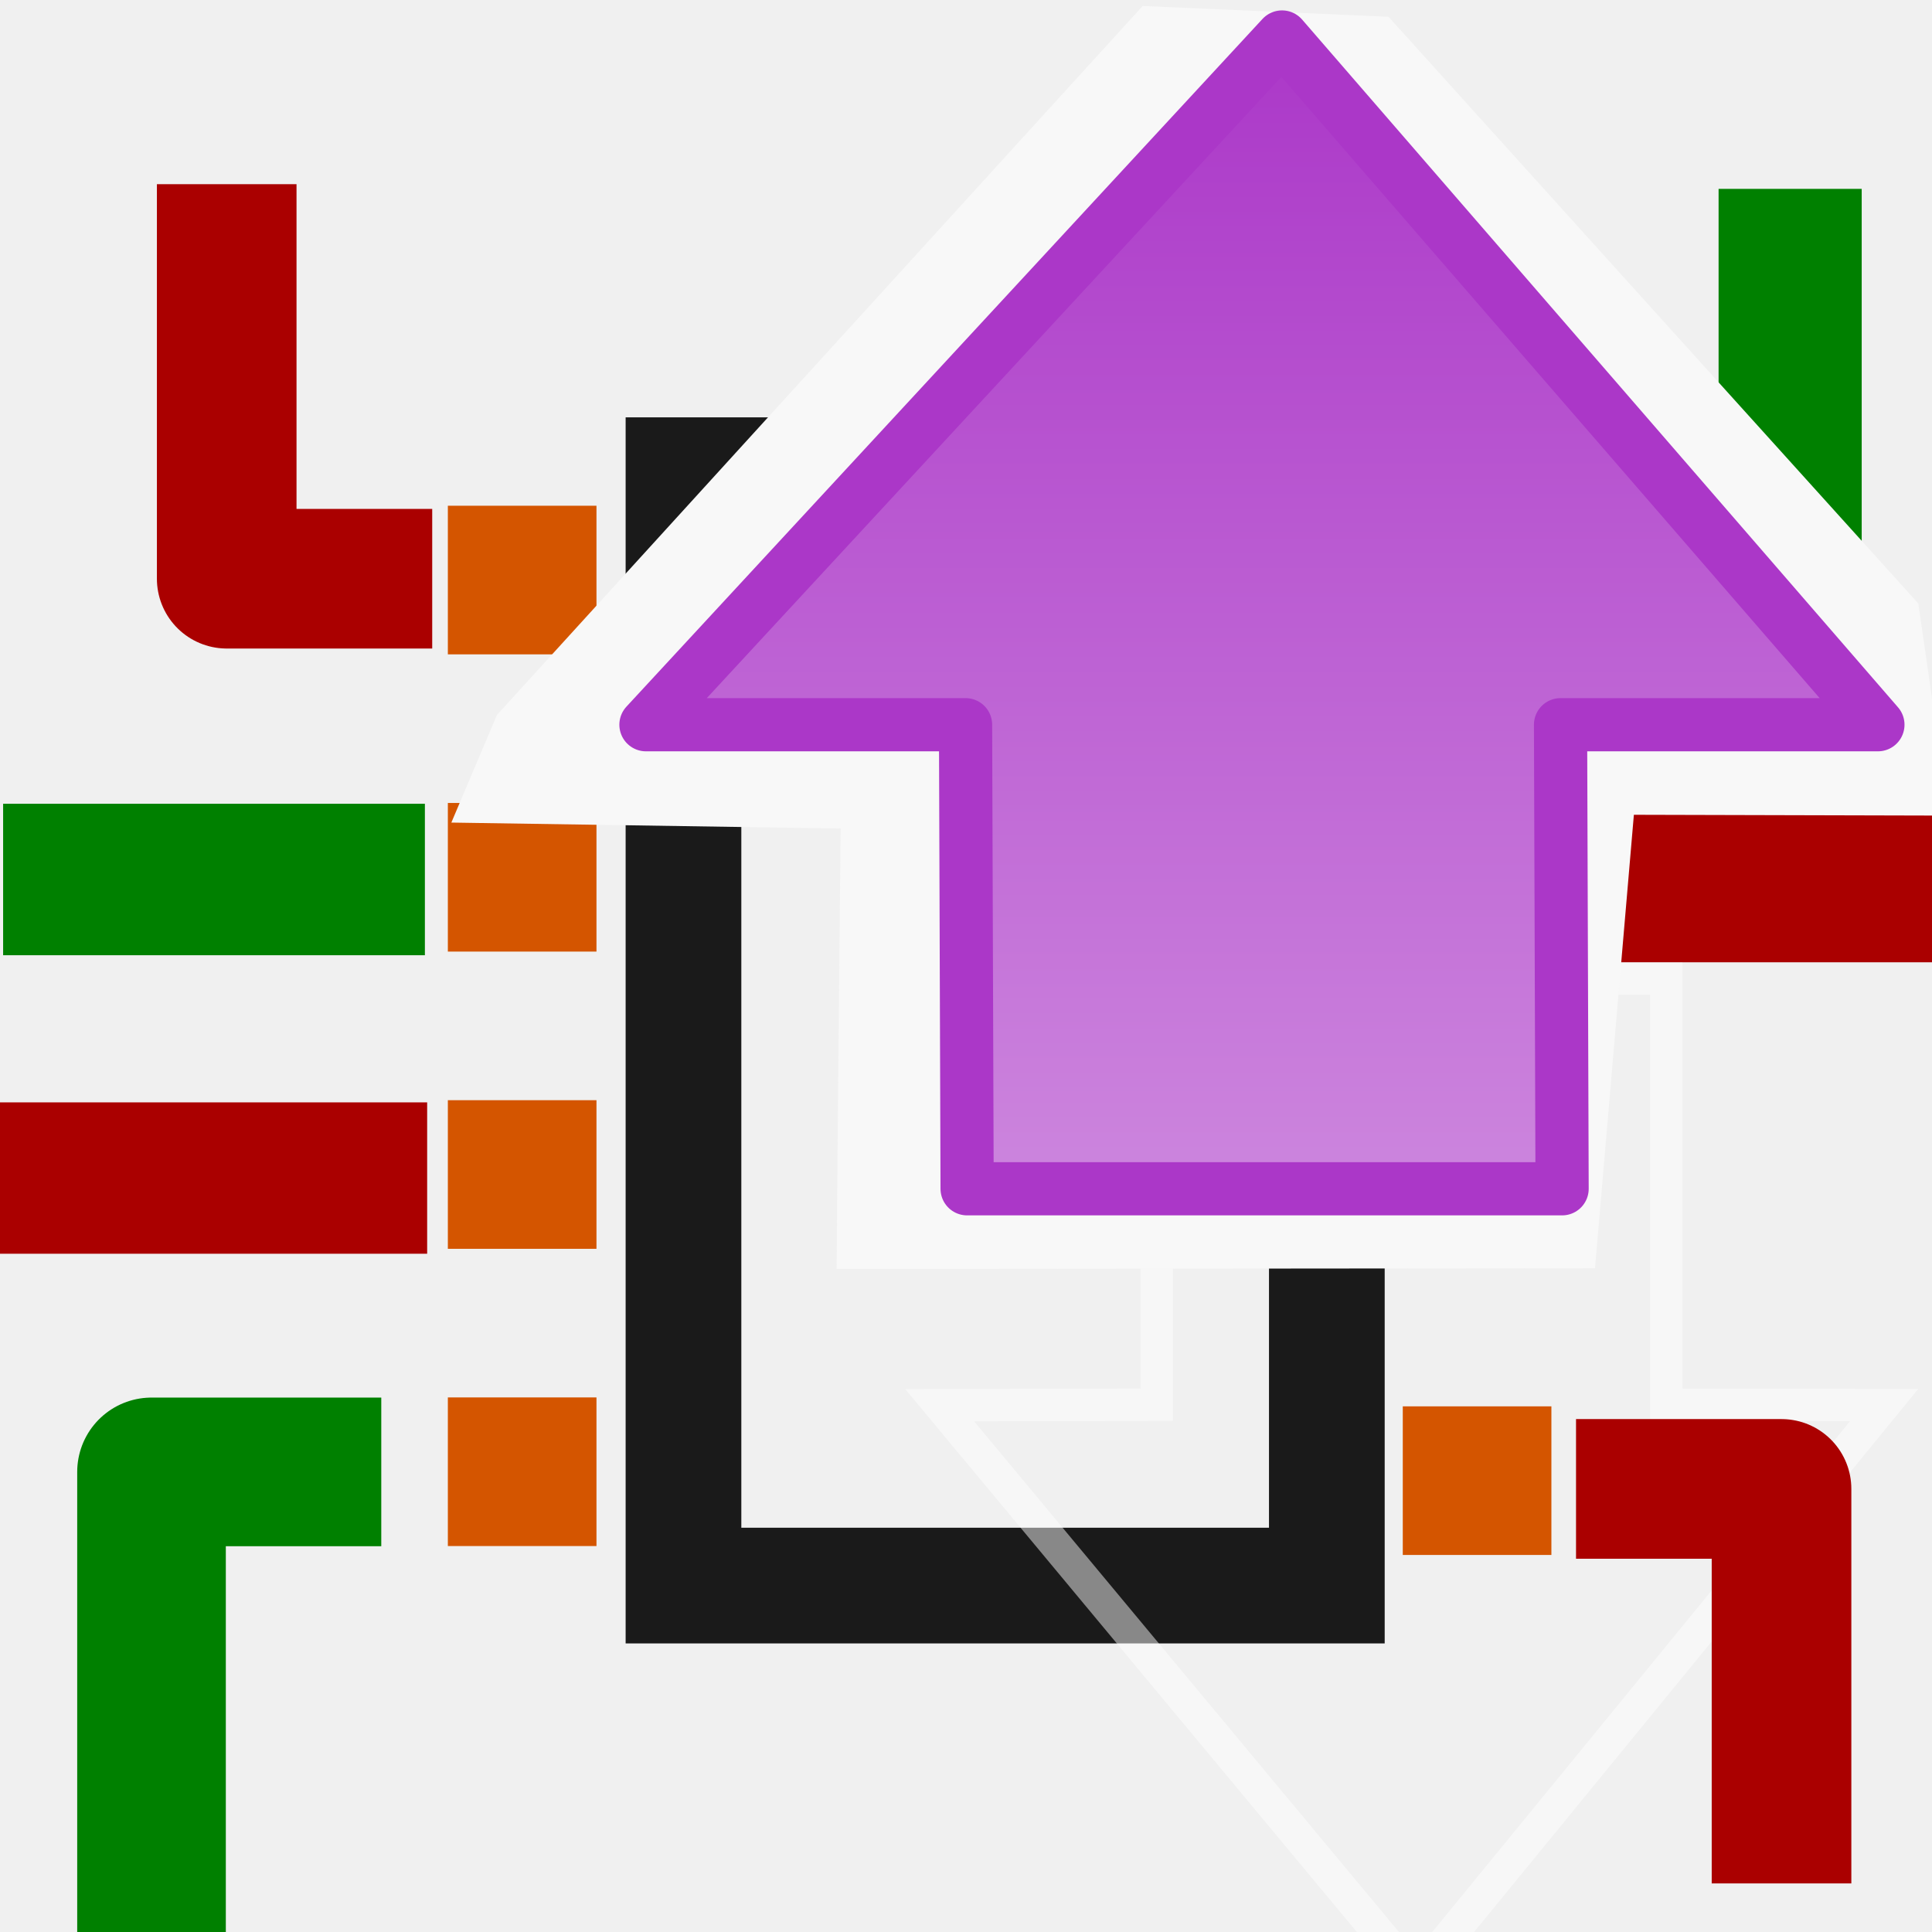
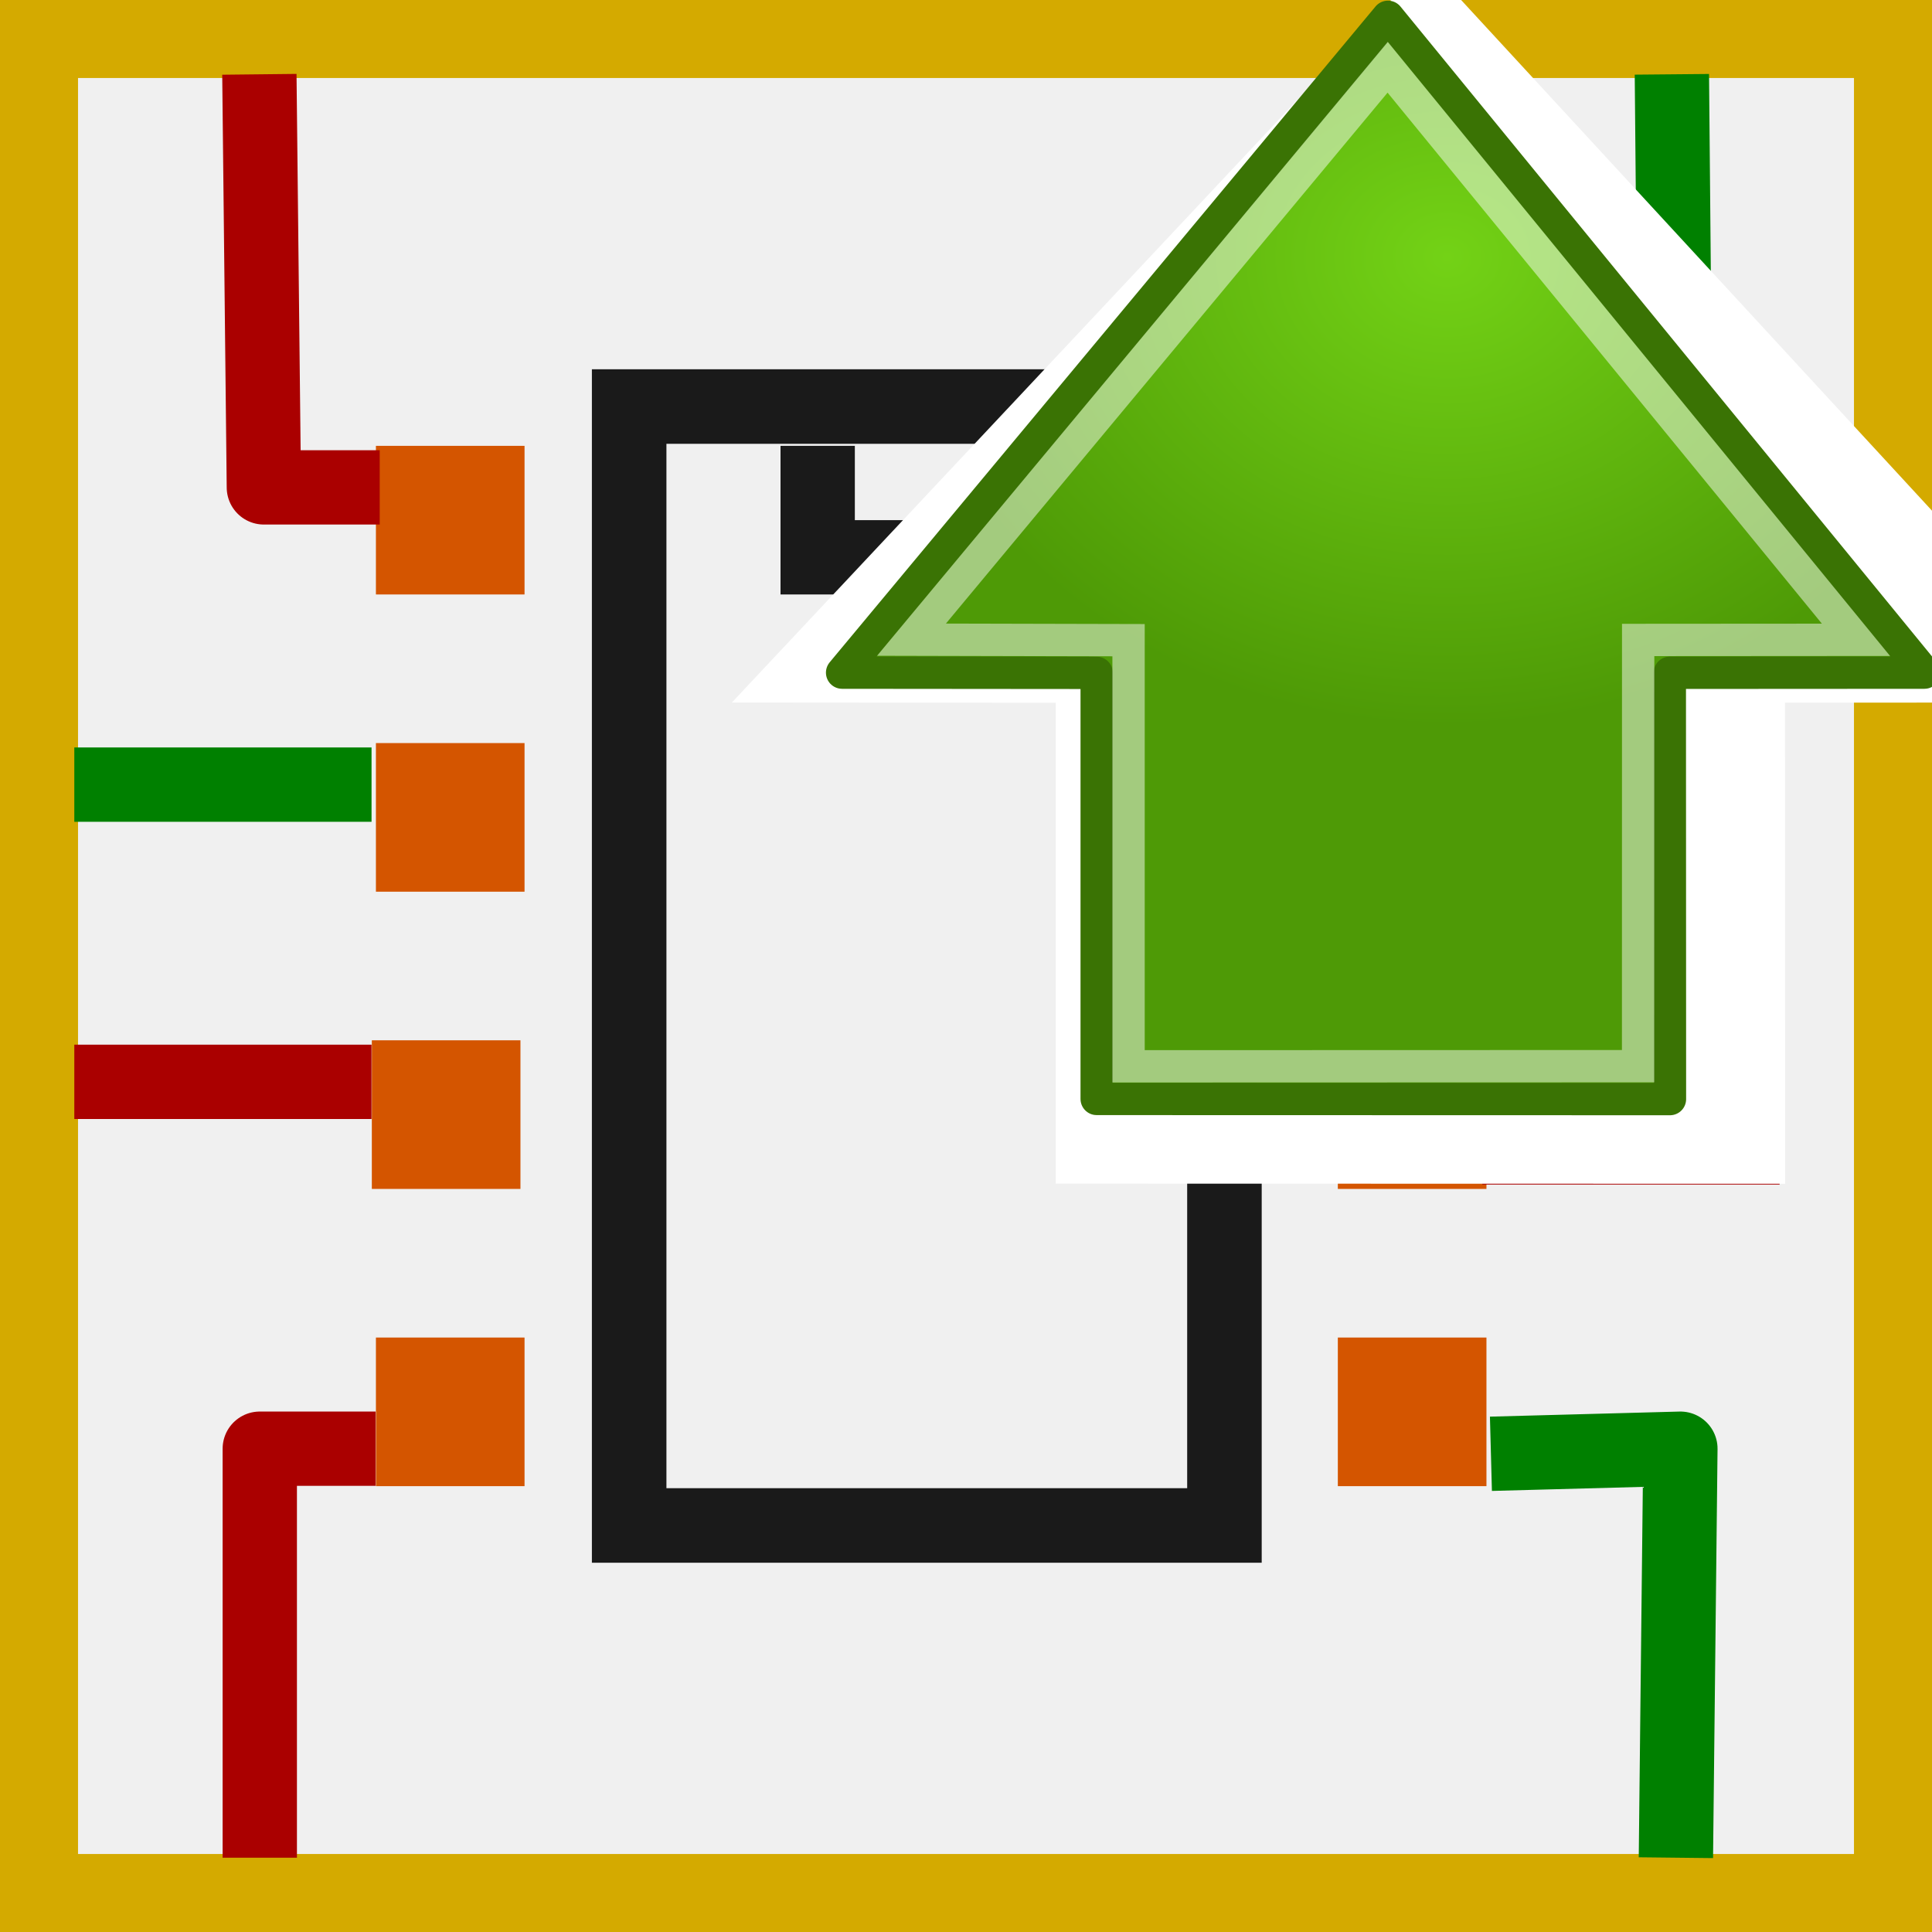
<svg xmlns="http://www.w3.org/2000/svg" xmlns:xlink="http://www.w3.org/1999/xlink" height="26" width="26" version="1.1" id="svg2">
  <defs id="defs6">
-     <radialGradient id="e" gradientUnits="userSpaceOnUse" cy="20.494" cx="35.293" gradientTransform="matrix(0,-0.84302,1.0202,0,-4.896325,41.05942)" r="16.956">
-       <stop stop-color="#73d216" offset="0" id="stop12-7" />
-       <stop stop-color="#4e9a06" offset="1" id="stop14-2" />
+     <filter id="filter3945" color-interpolation-filters="sRGB">
+       <feGaussianBlur stdDeviation="0.056" id="feGaussianBlur9" />
+     </filter>
+     <filter id="filter3941" color-interpolation-filters="sRGB">
+       <feGaussianBlur stdDeviation="0.056" id="feGaussianBlur12" />
+     </filter>
+     <radialGradient id="radialGradient3010" gradientUnits="userSpaceOnUse" cy="20.494" cx="35.293" gradientTransform="matrix(0,-0.3720701,-0.4371702,0,26.32077,18.58609)" r="16.956">
+       <stop stop-color="#539bed" offset="0" id="stop15" />
+       <stop stop-color="#0869d4" offset="1" id="stop17" />
    </radialGradient>
-     <linearGradient gradientTransform="matrix(0,-0.9395961,1.204038,0,-2.056758,24.31717)" xlink:href="#linearGradient4207" id="linearGradient4213" x1="8.5" y1="16" x2="25.5" y2="16" gradientUnits="userSpaceOnUse" />
-     <linearGradient id="linearGradient4207">
-       <stop id="stop4211" offset="0" style="stop-color:#cd87de;stop-opacity:1" />
-       <stop id="stop4209" offset="1" style="stop-color:#ab37c8;stop-opacity:1" />
-     </linearGradient>
-     <linearGradient id="o-4" y2="96" gradientUnits="userSpaceOnUse" x2="88" y1="104" x1="96">
-       <stop stop-color="#888a85" offset="0" id="stop63-4" />
-       <stop stop-color="#8c8e89" offset=".007" id="stop65-4" />
-       <stop stop-color="#abaca9" offset=".067" id="stop67-7" />
-       <stop stop-color="#c5c6c4" offset=".135" id="stop69-6" />
-       <stop stop-color="#dbdbda" offset=".211" id="stop71-3" />
-       <stop stop-color="#ebebeb" offset=".301" id="stop73-1" />
-       <stop stop-color="#f7f7f6" offset=".412" id="stop75-7" />
-       <stop stop-color="#fdfdfd" offset=".568" id="stop77-5" />
-       <stop stop-color="#fff" offset="1" id="stop79-9" />
-     </linearGradient>
-     <linearGradient id="n-3" y2="95.293" gradientUnits="userSpaceOnUse" x2="87.293" y1="103" x1="95">
-       <stop stop-color="#fff" offset="0" id="stop58-0" style="stop-color:#23ff39;stop-opacity:1;" />
-       <stop stop-color="#393b38" offset="1" id="stop60-4" />
-     </linearGradient>
-     <linearGradient id="m-8" y2="94.587" gradientUnits="userSpaceOnUse" x2="86.587" y1="103" x1="95">
-       <stop stop-color="#fff" offset="0" id="stop53-1" style="stop-color:#e8f71e;stop-opacity:1;" />
-       <stop stop-color="#555753" offset="1" id="stop55-0" />
-     </linearGradient>
-     <linearGradient id="l-9" y2="94.537" gradientUnits="userSpaceOnUse" x2="86.536" y1="102.34" x1="94.344">
-       <stop stop-color="#fff" offset="0" id="stop48-8" />
-       <stop stop-color="#555753" offset="1" id="stop50-4" />
-     </linearGradient>
+     <radialGradient id="e" gradientUnits="userSpaceOnUse" cy="20.494" cx="35.293" gradientTransform="matrix(0,-0.84302,1.0202,0,0.60644,42.586)" r="16.956">
+       <stop stop-color="#73d216" offset="0" id="stop12" />
+       <stop stop-color="#4e9a06" offset="1" id="stop14" />
+     </radialGradient>
+     <radialGradient xlink:href="#e" id="radialGradient3102" gradientUnits="userSpaceOnUse" gradientTransform="matrix(0,-0.3720701,-0.4371702,0,47.05796,16.46716)" cx="35.293" cy="20.494" r="16.956" />
+     <radialGradient id="e-3" gradientUnits="userSpaceOnUse" cy="20.494" cx="35.293" gradientTransform="matrix(0,-0.84302,1.0202,0,0.60644,42.586)" r="16.956">
+       <stop stop-color="#73d216" offset="0" id="stop12-1" />
+       <stop stop-color="#4e9a06" offset="1" id="stop14-6" />
+     </radialGradient>
  </defs>
-   <g transform="matrix(1.638254,0,0,1.557226,1.634855,1.28874)" id="g16">
-     <rect height="16" width="16" y="0" x="0" id="rect18" style="fill-opacity:0" />
+   <g transform="matrix(1.638254,0,0,1.557226,1.257221,0.3631415)" id="g19">
+     <rect fill-opacity="0" height="16" width="16" y="0" x="0" id="rect21" />
  </g>
-   <path style="fill:none;stroke:#1a1a1a;stroke-width:1.557;stroke-linecap:butt;stroke-linejoin:miter;stroke-miterlimit:4;stroke-dasharray:none;stroke-opacity:1" d="m 9.198,6.395 0,14.943 8.658,0 0,-14.943 z" id="path3965" />
-   <path style="fill:none;stroke:#1a1a1a;stroke-width:1px;stroke-linecap:butt;stroke-linejoin:miter;stroke-opacity:1" d="m 11.878,6.836 0,1.5 3,0 0,-1.5" id="path3967" />
-   <rect style="fill:#d45500;fill-opacity:1;stroke:none" id="rect3969" width="2" height="2" x="19.027" y="6.866" rx="0" ry="0" />
-   <rect ry="0" rx="0" y="10.926" x="18.878" height="2" width="2" id="rect3971" style="fill:#d45500;fill-opacity:1;stroke:none" />
-   <rect style="fill:#d45500;fill-opacity:1;stroke:none" id="rect3973" width="2" height="2" x="18.878" y="14.926" rx="0" ry="0" />
-   <rect ry="0" rx="0" y="18.926" x="18.878" height="2" width="2" id="rect3975" style="fill:#d45500;fill-opacity:1;stroke:none" />
-   <rect ry="0" rx="0" y="6.806" x="6.027" height="2" width="2" id="rect3977" style="fill:#d45500;fill-opacity:1;stroke:none" />
-   <rect style="fill:#d45500;fill-opacity:1;stroke:none" id="rect3979" width="2" height="2" x="6.027" y="10.806" rx="0" ry="0" />
-   <rect ry="0" rx="0" y="14.806" x="6.027" height="2" width="2" id="rect3981" style="fill:#d45500;fill-opacity:1;stroke:none" />
-   <rect style="fill:#d45500;fill-opacity:1;stroke:none" id="rect3983" width="2" height="2" x="6.027" y="18.806" rx="0" ry="0" />
-   <path style="fill:none;stroke:#aa0000;stroke-width:1.879;stroke-linecap:square;stroke-linejoin:round;stroke-miterlimit:4;stroke-dasharray:none;stroke-opacity:1" d="m 4.877,7.788 -1.826,0 0,-4.37" id="path3781" />
-   <path style="fill:none;stroke:#aa0000;stroke-width:2.037;stroke-linecap:square;stroke-linejoin:round;stroke-miterlimit:4;stroke-dasharray:none;stroke-opacity:1" d="m 4.73,15.854 -3.73,0" id="path3783" />
-   <path id="path3791" d="m 4.131,19.808 -2.092,0 0,7.016" style="fill:none;stroke:#008000;stroke-width:2;stroke-linecap:square;stroke-linejoin:round;stroke-miterlimit:4;stroke-dasharray:none;stroke-opacity:1" />
-   <path id="path3793" d="m 4.699,11.836 -3.638,0" style="fill:none;stroke:#008000;stroke-width:2.038;stroke-linecap:square;stroke-linejoin:round;stroke-miterlimit:4;stroke-dasharray:none;stroke-opacity:1" />
-   <path id="path3799" d="m 22.251,7.869 1.84,0 0,-4.364" style="fill:none;stroke:#008000;stroke-width:1.926;stroke-linecap:square;stroke-linejoin:round;stroke-miterlimit:4;stroke-dasharray:none;stroke-opacity:1" />
-   <path style="fill:none;stroke:#aa0000;stroke-width:2;stroke-linecap:square;stroke-linejoin:round;stroke-miterlimit:4;stroke-dasharray:none;stroke-opacity:1" d="m 22.056,11.95 3,0" id="path3805" />
-   <path style="color:#000000;opacity:0.481;fill:none;stroke:#ffffff;stroke-width:0.435;stroke-miterlimit:10" d="m 22.424,13.171 -6.857,-0.002 0,5.735 -2.921,0.007 6.408,7.703 6.302,-7.705 -2.931,-0.002 -0.001,-5.735 z" stroke-miterlimit="10" id="path29" />
-   <path style="fill:none;stroke:#aa0000;stroke-width:1.879;stroke-linecap:square;stroke-linejoin:round;stroke-miterlimit:4;stroke-dasharray:none;stroke-opacity:1" d="m 22.149,20.037 1.826,0 0,4.37" id="path3781-5" />
-   <path style="color:#000000;fill:#f8f8f8;fill-opacity:1;fill-rule:evenodd;stroke:none;stroke-miterlimit:10" d="m 11.258,17.077 10.207,-0.009 0.523,-6.103 4.239,0.011 -0.411,-2.854 -7.13,-7.896 -3.309,-0.145 -8.689,9.54 -0.614,1.449 5.239,0.08 c -0.018,1.975 -0.04,3.951 -0.054,5.926 z" stroke-miterlimit="10" id="path25-2-3" />
-   <path id="path104" style="color:#000000;fill:url(#linearGradient4213);fill-opacity:1;stroke:#ab37c8;stroke-width:0.716;stroke-linejoin:round;stroke-miterlimit:4;stroke-dasharray:none" d="m 8.693,9.753 4.301,0 0.021,6.245 8.007,0 -0.021,-6.245 4.271,0 L 17.253,0.498 8.693,9.753 Z" stroke-miterlimit="4" />
+   <path d="m 8.467,5.471 0,15.058 8.011,0 0,-15.058 z" id="path23" style="fill:none;stroke:#1a1a1a;stroke-width:1.003px;stroke-linecap:butt;stroke-linejoin:miter" />
+   <path d="m 11.004,6 0,1.5 3,0 0,-1.5" id="path25" style="fill:none;stroke:#1a1a1a;stroke-width:1px;stroke-linecap:butt;stroke-linejoin:miter" />
+   <rect rx="0" ry="0" height="2" width="2" y="6" x="18.004" id="rect27" style="fill:#d45500" />
+   <rect rx="0" ry="0" height="2" width="2" y="10" x="18.004" id="rect29" style="fill:#d45500" />
+   <rect rx="0" ry="0" height="2" width="2" y="14" x="18.004" id="rect31" style="fill:#d45500" />
+   <rect rx="0" ry="0" height="2" width="2" y="18" x="18.004" id="rect33" style="fill:#d45500" />
+   <rect rx="0" ry="0" height="2" width="2" y="6" x="5.059" id="rect35" style="fill:#d45500" />
+   <rect rx="0" ry="0" height="2" width="2" y="10" x="5.059" id="rect37" style="fill:#d45500" />
+   <rect rx="0" ry="0" height="2" width="2" y="14" x="5.004" id="rect39" style="fill:#d45500" />
+   <rect rx="0" ry="0" height="2" width="2" y="18" x="5.059" id="rect41" style="fill:#d45500" />
+   <rect stroke-linejoin="miter" stroke-dasharray="none" stroke-dashoffset="0" rx="0" ry="0" height="25" width="25" stroke="#d4aa00" stroke-linecap="round" stroke-miterlimit="4" y="0.5" x="0.5" stroke-width="1.1" fill="none" id="rect43" />
+   <path d="m 4.61,6.559 -1.059,0 L 3.496,1.5" id="path45" style="fill:none;stroke:#aa0000;stroke-width:1px;stroke-linecap:square;stroke-linejoin:round" />
+   <path d="m 4.5,14.559 -3,0" id="path47" style="fill:none;stroke:#aa0000;stroke-width:1px;stroke-linecap:square;stroke-linejoin:round" />
+   <path d="m 4.555,19.496 -1.059,0 0,5.004" id="path49" style="fill:none;stroke:#aa0000;stroke-width:1px;stroke-linecap:square;stroke-linejoin:round" />
+   <path d="m 4.5,10.559 -3,0" id="path51" style="fill:none;stroke:#008000;stroke-width:1px;stroke-linecap:square;stroke-linejoin:round" />
+   <path d="M 20.453,7.496 22.559,7.551 22.504,1.5" id="path53" style="fill:none;stroke:#008000;stroke-width:1px;stroke-linecap:square;stroke-linejoin:round" />
+   <path d="m 20.449,15.441 3,0" id="path55" style="fill:none;stroke:#aa0000;stroke-width:1px;stroke-linecap:square;stroke-linejoin:round" />
+   <path d="M 20.564,19.551 22.614,19.496 22.559,24.5" id="path57" style="fill:none;stroke:#008000;stroke-width:1px;stroke-linecap:square;stroke-linejoin:round" />
+   <path d="m 20.453,11.551 3,0" id="path59" style="fill:none;stroke:#aa0000;stroke-width:1px;stroke-linecap:square;stroke-linejoin:round" />
+   <g id="g3098-7" transform="matrix(1.2723,0,0,1.128587,-28.26259,-0.6186411)" style="fill:#ffffff;stroke:none">
+     <path id="path25-8-0" stroke-miterlimit="10" d="m 41.096,14.664 -7.715,-0.002 V 8.928 l -3.426,-0.003 7.346,-8.826 7.219,8.826 -3.426,0.002 0.002,5.737 z" style="color:#000000;fill:#ffffff;fill-rule:evenodd;stroke:none" />
+     <path id="path29-0" stroke-miterlimit="10" d="m 40.667,14.221 -6.857,0.002 V 8.488 l -2.921,-0.007 6.408,-7.703 6.302,7.705 -2.931,0.002 -0.001,5.735 z" style="opacity:0.481;color:#000000;fill:#ffffff;stroke:none" />
+   </g>
+   <g id="g3098" transform="translate(-18.62236,0.1270924)">
+     <path id="path25-8" stroke-miterlimit="10" d="m 41.096,14.664 -7.715,-0.002 V 8.928 l -3.426,-0.003 7.346,-8.826 7.219,8.826 -3.426,0.002 0.002,5.737 z" style="color:#000000;fill:url(#radialGradient3102);fill-rule:evenodd;stroke:#3a7304;stroke-width:0.435;stroke-linecap:round;stroke-linejoin:round;stroke-miterlimit:10" />
+     <path id="path29" stroke-miterlimit="10" d="m 40.667,14.221 -6.857,0.002 V 8.488 l -2.921,-0.007 6.408,-7.703 6.302,7.705 -2.931,0.002 -0.001,5.735 z" style="opacity:0.481;color:#000000;fill:none;stroke:#ffffff;stroke-width:0.435;stroke-miterlimit:10" />
+   </g>
</svg>
